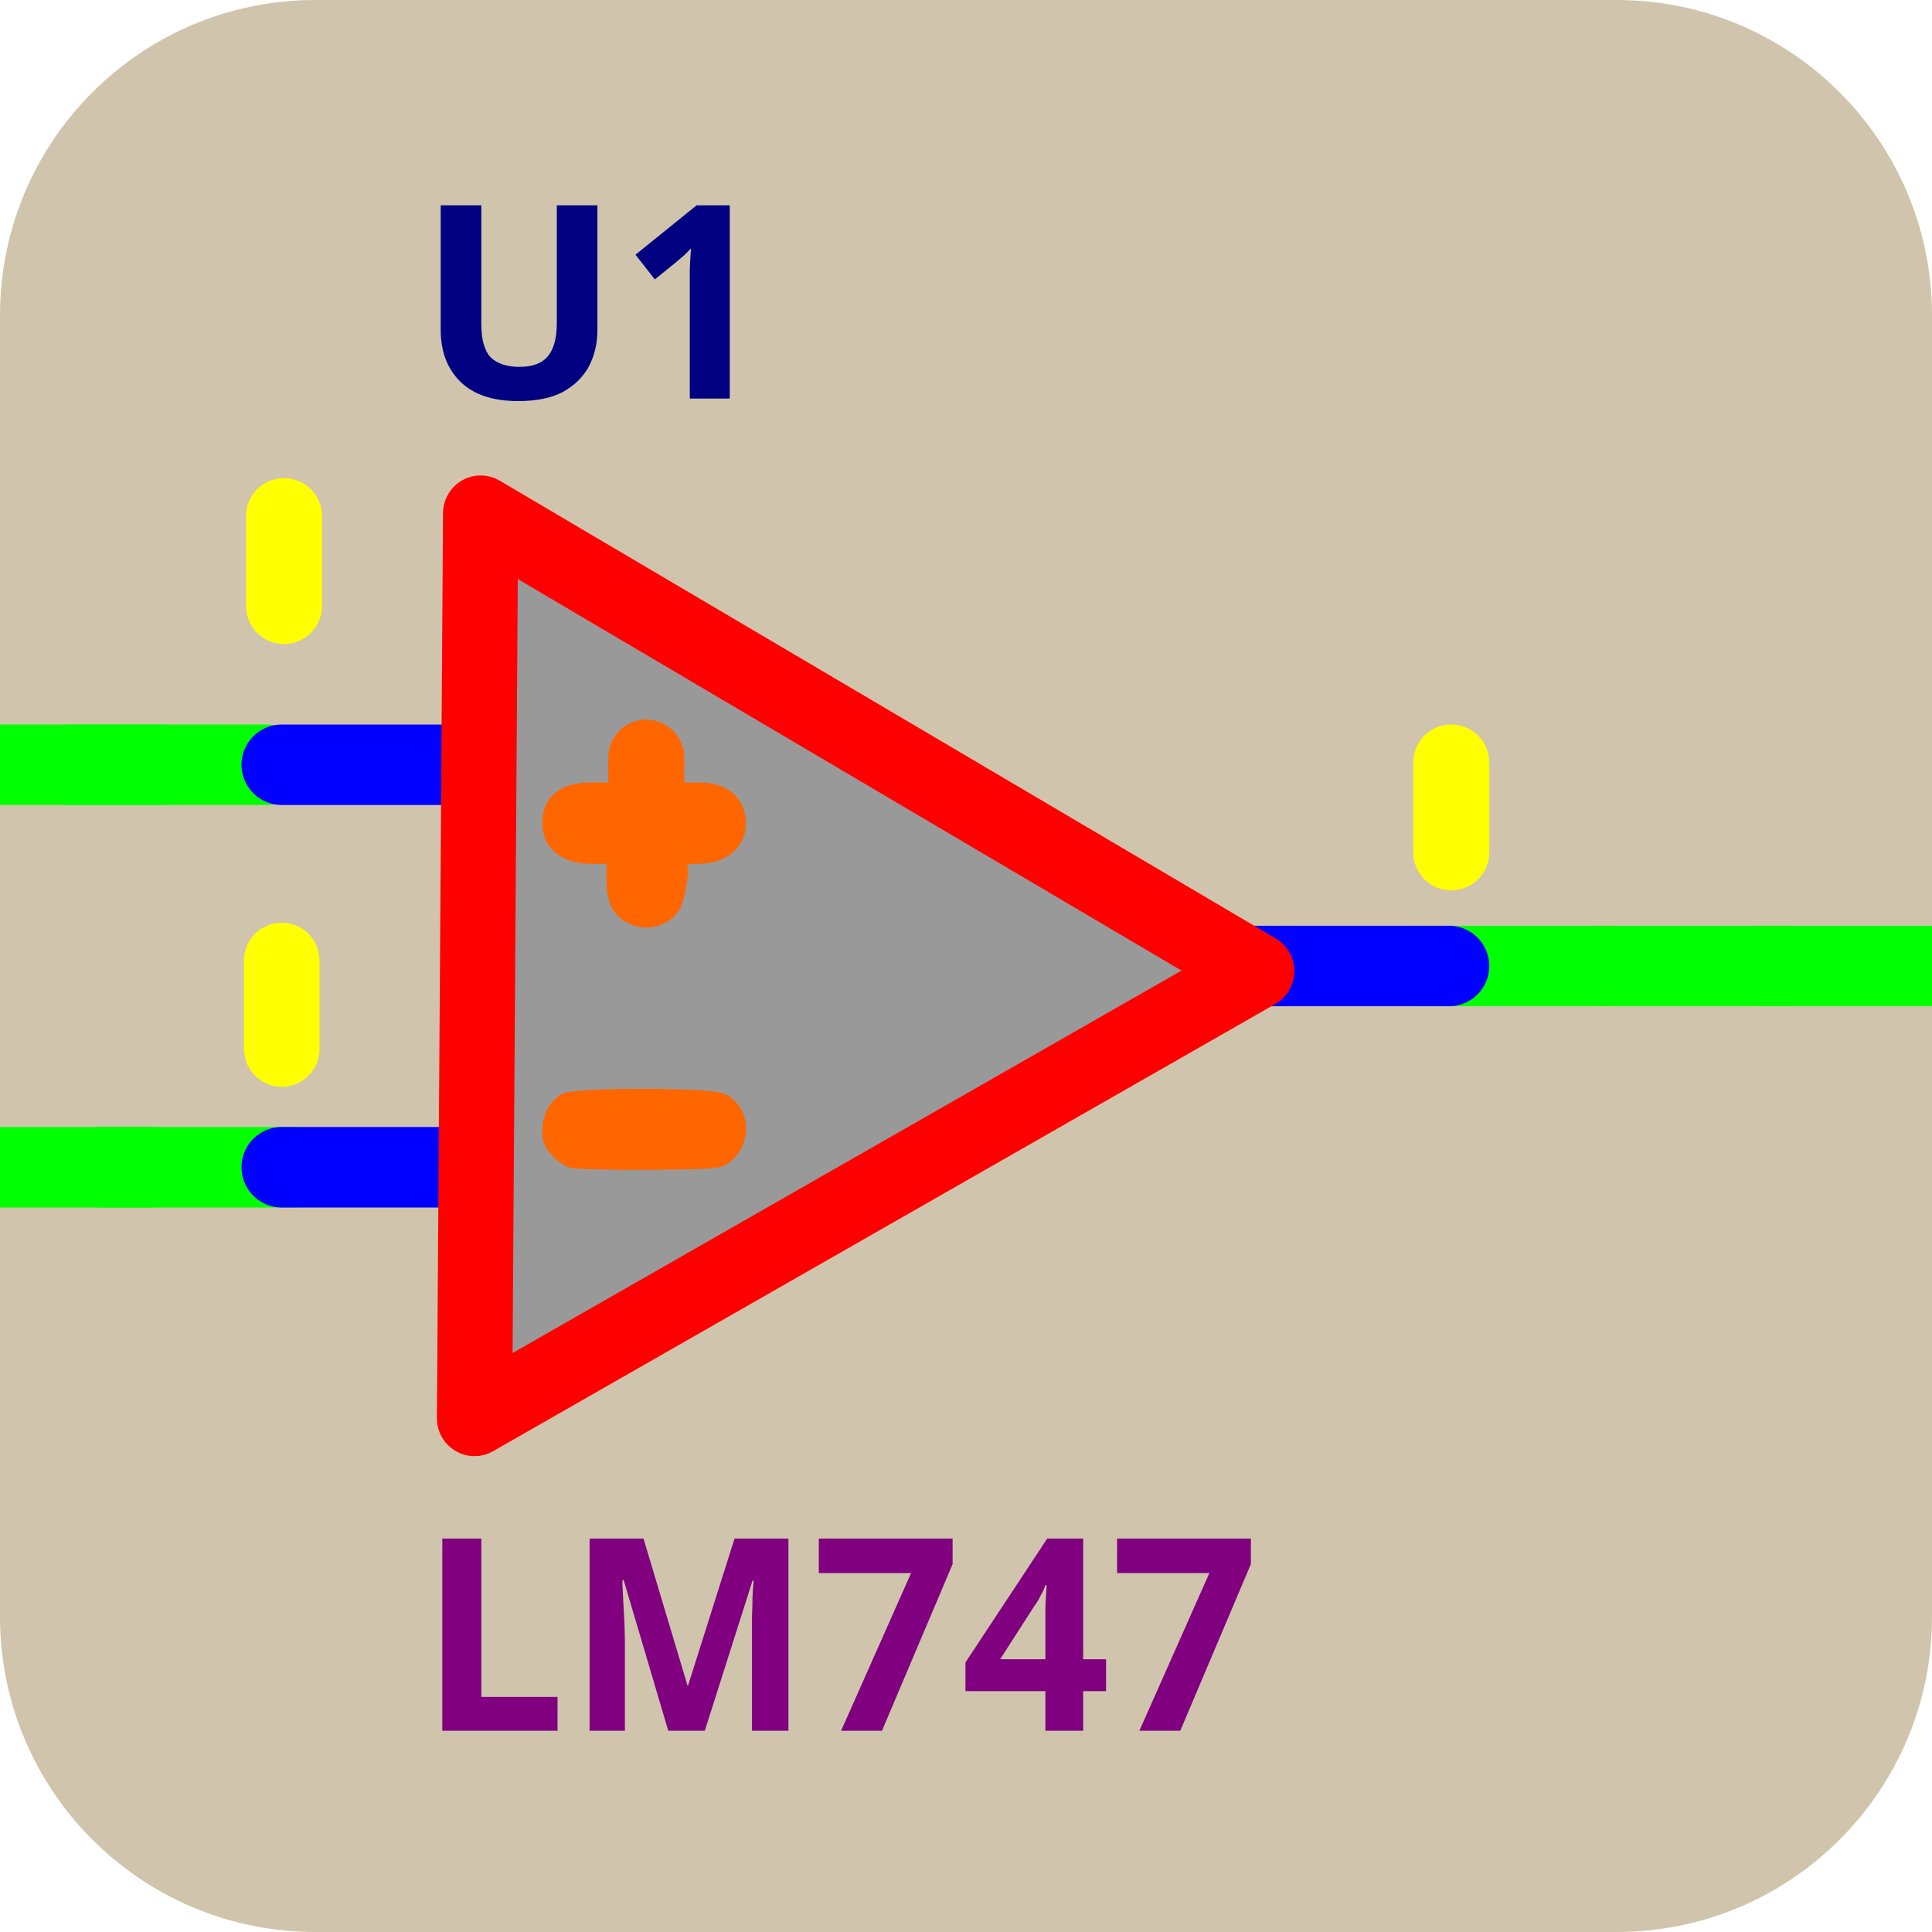
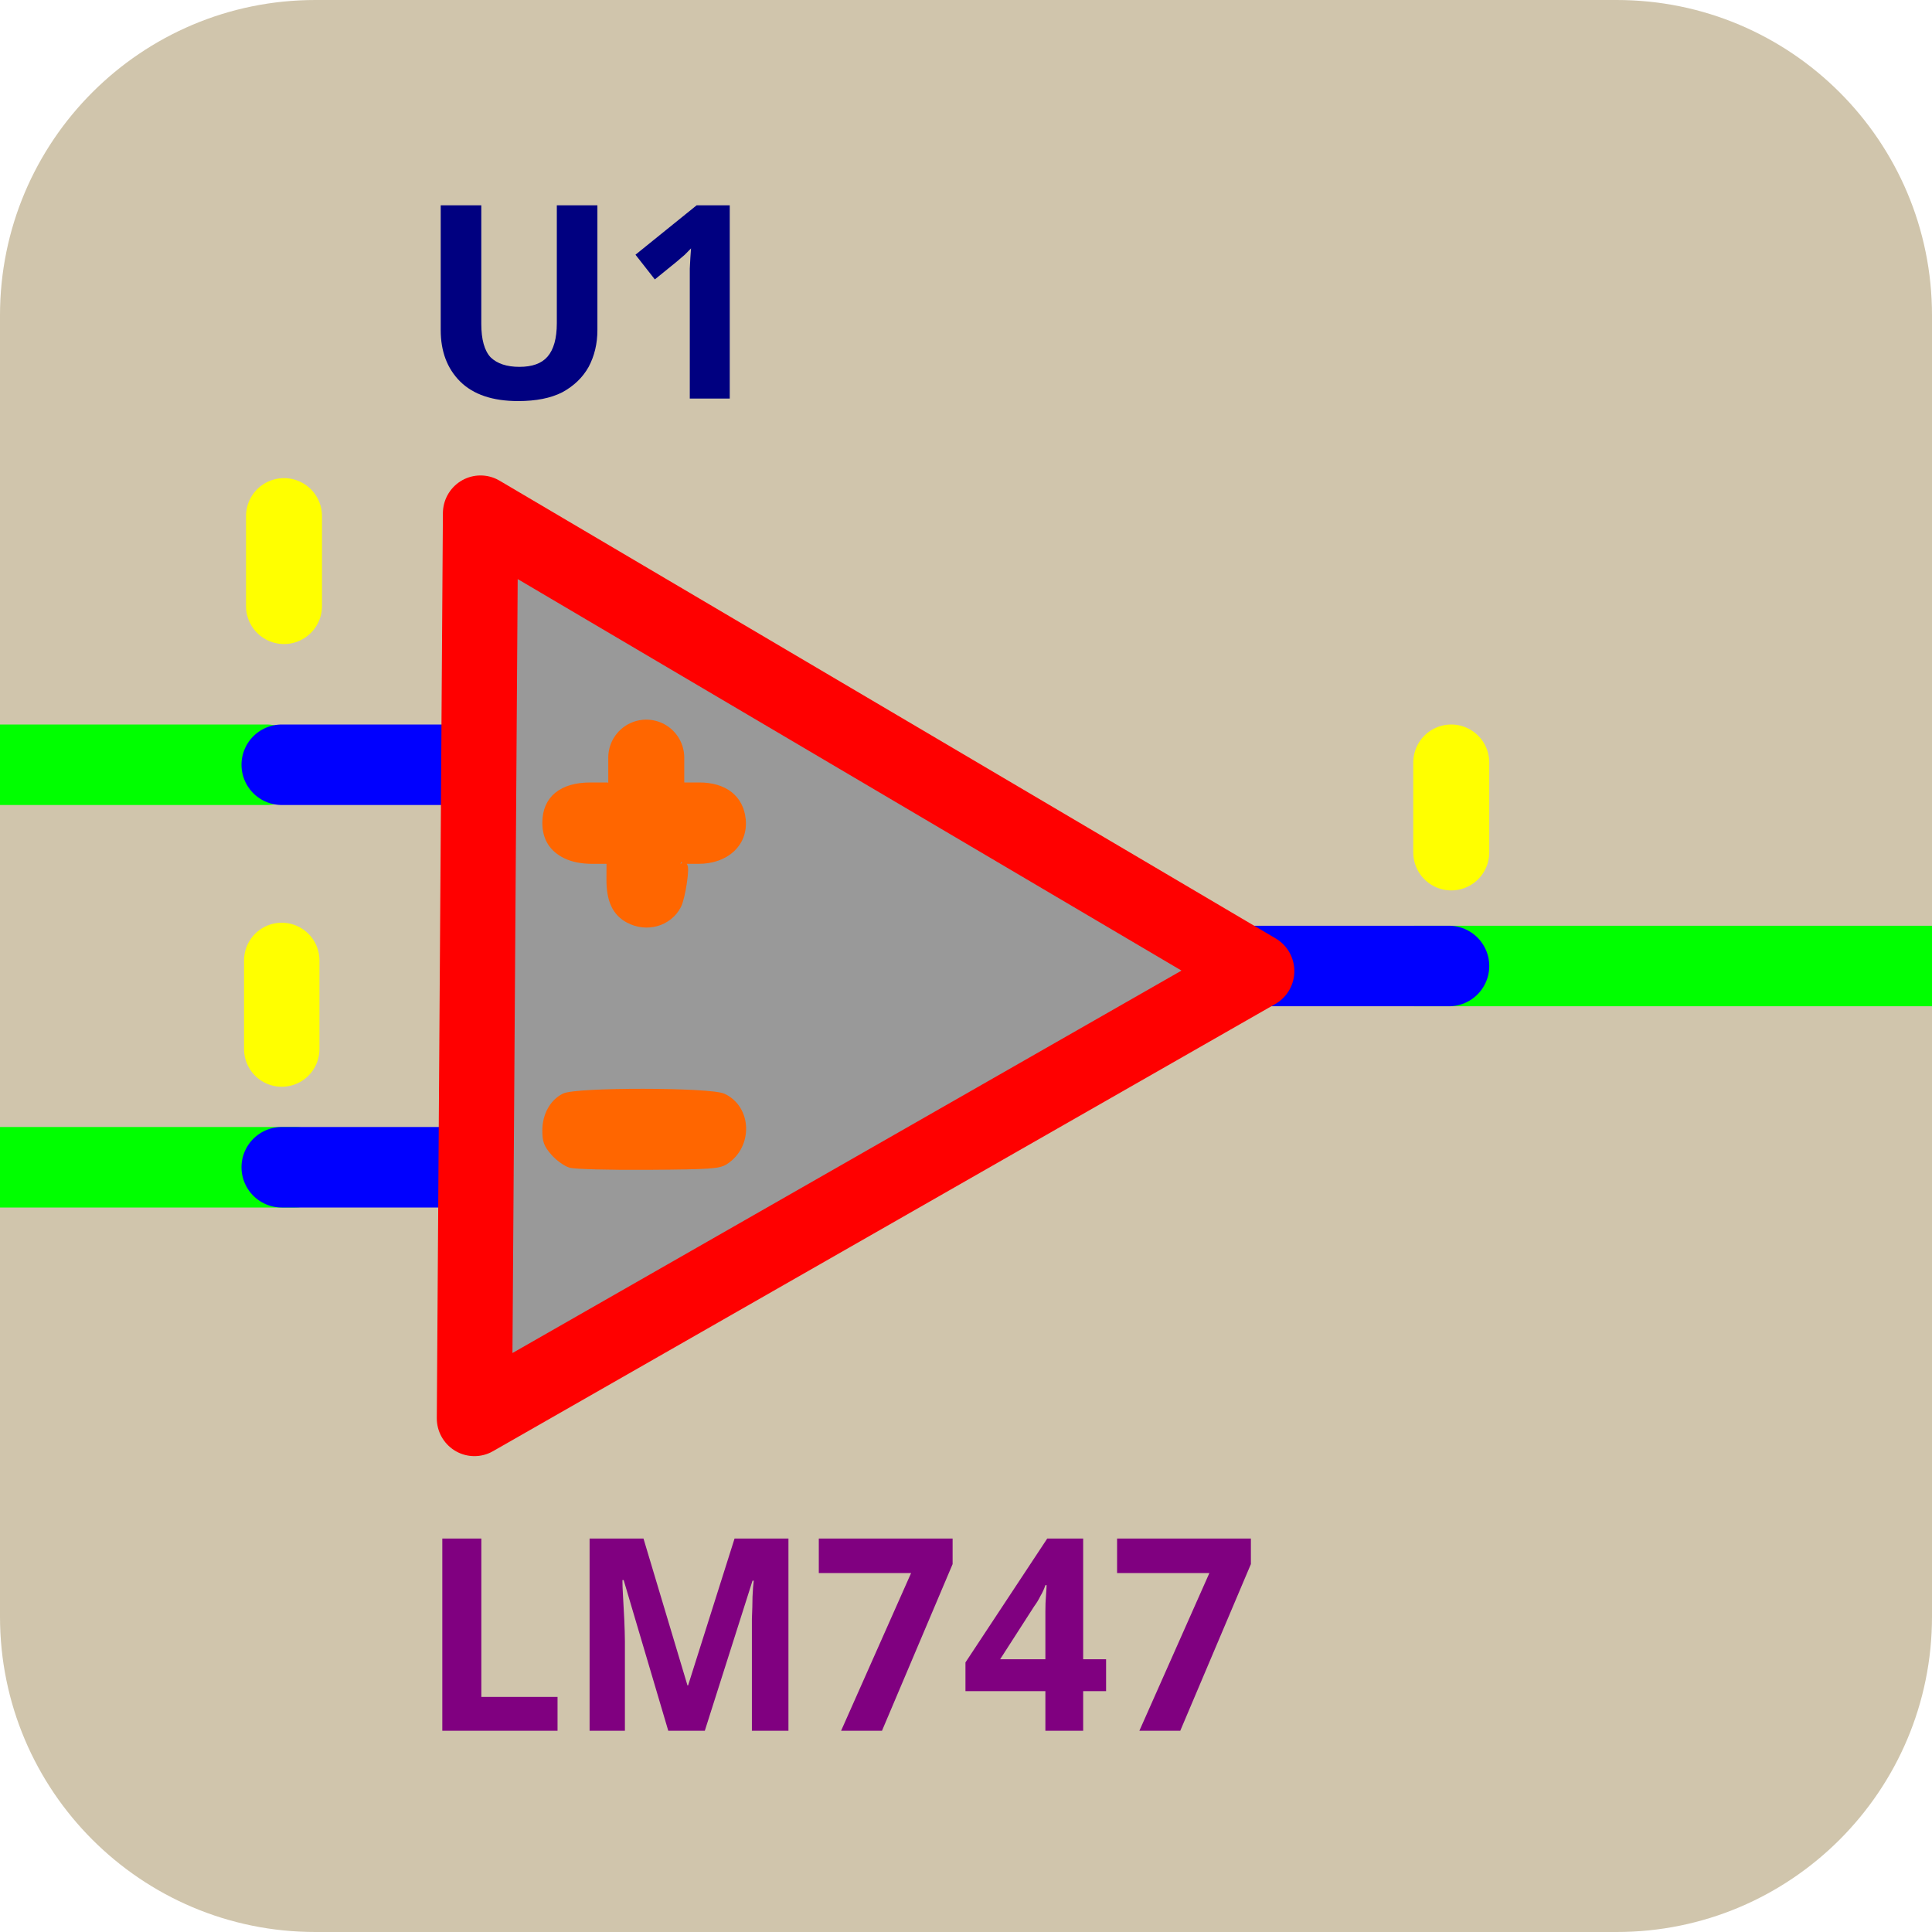
- <svg xmlns="http://www.w3.org/2000/svg" id="Слой_1" data-name="Слой 1" viewBox="0 0 48 48" version="1.1" width="64" height="64">
-   <defs id="defs5">
-     <style id="style3">.cls-1{fill:#b9b9b9;}.cls-2,.cls-3,.cls-4,.cls-5{fill:none;stroke-linejoin:round;}.cls-2,.cls-5{stroke:#333;}.cls-2,.cls-3{stroke-linecap:round;}.cls-2,.cls-4,.cls-5{stroke-width:1.91px;}.cls-3,.cls-4{stroke:#545454;}.cls-3{stroke-width:0.955px;}.cls-5{stroke-linecap:square;}.cls-6{fill:#333;}.cls-7{fill:#1a81c4;}</style>
-     <clipPath clipPathUnits="userSpaceOnUse" id="clipPath934">
-       <rect style="fill:#e5d7c7;fill-opacity:1;stroke-width:2;stroke-linejoin:round" id="rect936" width="48" height="48" x="0" y="0" rx="7.834" />
+ <svg xmlns="http://www.w3.org/2000/svg" data-name="Слой 1" viewBox="0 0 48 48">
+   <defs>
+     <clipPath id="a" clipPathUnits="userSpaceOnUse">
+       <rect width="48" height="48" fill="#e5d7c7" stroke-linejoin="round" stroke-width="2" rx="7.834" />
    </clipPath>
  </defs>
-   <g id="g903" clip-path="url(#clipPath909)">
-     <g id="g881">
-       <g id="g904" clip-path="url(#clipPath934)">
-         <rect style="fill:#d0c5ac;fill-opacity:1;stroke-width:2;stroke-linejoin:round;stroke-miterlimit:4;stroke-dasharray:none" id="rect853" width="48" height="48" x="0" y="0" rx="7.834" />
-         <line class="cls-2" x1="-1.088" y1="29" x2="3.742" y2="29" id="line41-1-8" style="fill:#00ff00;stroke:#00ff00;stroke-width:2;stroke-linecap:round;stroke-linejoin:round;stroke-miterlimit:4;stroke-dasharray:none;stroke-opacity:1" />
-         <line class="cls-2" x1="2.5" y1="29" x2="7.33" y2="29" id="line41-1" style="fill:#00ff00;stroke:#00ff00;stroke-width:2;stroke-linecap:round;stroke-linejoin:round;stroke-miterlimit:4;stroke-dasharray:none;stroke-opacity:1" />
-         <line class="cls-3" x1="7.056" y1="12.823" x2="7.056" y2="15.056" id="line19" style="fill:#ffff00;stroke:#ffff00;stroke-width:1.888;stroke-linecap:round;stroke-linejoin:round;stroke-miterlimit:4;stroke-dasharray:none;stroke-opacity:1" />
-         <line class="cls-3" x1="36.056" y1="18.944" x2="36.056" y2="21.177" id="line19-0" style="fill:#ffff00;stroke:#ffff00;stroke-width:1.888;stroke-linecap:round;stroke-linejoin:round;stroke-miterlimit:4;stroke-dasharray:none;stroke-opacity:1" />
-         <path id="line35" style="fill:none;stroke:#333333;stroke-width:2;stroke-linecap:round;stroke-linejoin:round;stroke-miterlimit:4;stroke-dasharray:none;stroke-opacity:1" d="m 23,26.6 -7.46,4.52" />
-         <line class="cls-2" x1="7" y1="29" x2="11.83" y2="29" id="line41" style="fill:#0000ff;stroke:#0000ff;stroke-width:2;stroke-linecap:round;stroke-linejoin:round;stroke-miterlimit:4;stroke-dasharray:none;stroke-opacity:1" />
-         <line class="cls-2" x1="-7.029" y1="30.969" x2="-2.199" y2="30.969" id="line41-3" style="fill:none;stroke:#333333;stroke-width:2;stroke-linecap:round;stroke-linejoin:round;stroke-miterlimit:4;stroke-dasharray:none;stroke-opacity:1" />
-         <line class="cls-3" x1="16.056" y1="19.823" x2="16.056" y2="22.056" id="line19-2-2-3" style="fill:none;stroke:#5a5a5a;stroke-width:1.888;stroke-linecap:round;stroke-linejoin:round;stroke-miterlimit:4;stroke-dasharray:none;stroke-opacity:1" />
-         <line class="cls-3" x1="16.677" y1="20.444" x2="14.444" y2="20.444" id="line19-2" style="fill:none;stroke:#5a5a5a;stroke-width:1.888;stroke-linecap:round;stroke-linejoin:round;stroke-miterlimit:4;stroke-dasharray:none;stroke-opacity:1" />
-         <line class="cls-3" x1="17.556" y1="20.444" x2="15.323" y2="20.444" id="line19-2-7" style="fill:none;stroke:#5a5a5a;stroke-width:1.888;stroke-linecap:round;stroke-linejoin:round;stroke-miterlimit:4;stroke-dasharray:none;stroke-opacity:1" />
-         <line class="cls-3" x1="16.677" y1="28.056" x2="14.444" y2="28.056" id="line19-2-6" style="fill:none;stroke:#5a5a5a;stroke-width:1.888;stroke-linecap:round;stroke-linejoin:round;stroke-miterlimit:4;stroke-dasharray:none;stroke-opacity:1" />
-         <line class="cls-3" x1="17.556" y1="28.056" x2="15.323" y2="28.056" id="line19-2-6-5" style="fill:none;stroke:#5a5a5a;stroke-width:1.888;stroke-linecap:round;stroke-linejoin:round;stroke-miterlimit:4;stroke-dasharray:none;stroke-opacity:1" />
-         <line class="cls-3" x1="7" y1="23.862" x2="7" y2="26.063" id="line19-9" style="fill:#ffff00;stroke:#ffff00;stroke-width:1.874;stroke-linecap:round;stroke-linejoin:round;stroke-miterlimit:4;stroke-dasharray:none;stroke-opacity:1" />
-         <line class="cls-3" x1="-5" y1="16.883" x2="-5" y2="19.117" id="line19-3" style="fill:none;stroke:#5a5a5a;stroke-width:1.888;stroke-linecap:round;stroke-linejoin:round;stroke-miterlimit:4;stroke-dasharray:none;stroke-opacity:1" />
-         <text xml:space="preserve" style="font-style:normal;font-variant:normal;font-weight:bold;font-stretch:normal;font-size:6.678px;line-height:1.25;font-family:sans-serif;-inkscape-font-specification:'sans-serif, Bold';font-variant-ligatures:normal;font-variant-caps:normal;font-variant-numeric:normal;font-variant-east-asian:normal;letter-spacing:0px;word-spacing:0px;fill:#000080;fill-opacity:1;stroke:none;stroke-width:0.319;stroke-miterlimit:4;stroke-dasharray:none" x="10.469" y="9.831" id="text11604" transform="scale(0.9925881,1.007467)">
-           <tspan id="tspan14744" x="10.469" y="9.831" style="fill:#000080;stroke-width:0.319">U1</tspan>
-         </text>
-         <text xml:space="preserve" style="font-style:normal;font-variant:normal;font-weight:bold;font-stretch:normal;font-size:6.576px;line-height:1.25;font-family:sans-serif;-inkscape-font-specification:'sans-serif, Bold';font-variant-ligatures:normal;font-variant-caps:normal;font-variant-numeric:normal;font-variant-east-asian:normal;letter-spacing:0px;word-spacing:0px;fill:#800080;fill-opacity:1;stroke:none;stroke-width:0.314;stroke-miterlimit:4;stroke-dasharray:none" x="10.564" y="42.356" id="text11604-1" transform="scale(0.9850162,1.015212)">
-           <tspan id="tspan14817" x="10.564" y="42.356" style="fill:#800080;stroke-width:0.314">LM747</tspan>
-         </text>
-         <line class="cls-2" x1="1.794" y1="19" x2="6.624" y2="19" id="line41-1-7" style="fill:#00ff00;stroke:#00ff00;stroke-width:2;stroke-linecap:round;stroke-linejoin:round;stroke-miterlimit:4;stroke-dasharray:none;stroke-opacity:1" />
-         <line class="cls-2" x1="-0.83" y1="19" x2="4" y2="19" id="line41-1-7-6" style="fill:#00ff00;stroke:#00ff00;stroke-width:2;stroke-linecap:round;stroke-linejoin:round;stroke-miterlimit:4;stroke-dasharray:none;stroke-opacity:1" />
-         <line class="cls-2" x1="35.17" y1="24" x2="40" y2="24" id="line41-1-7-0" style="fill:#00ff00;stroke:#00ff00;stroke-width:2;stroke-linecap:round;stroke-linejoin:round;stroke-miterlimit:4;stroke-dasharray:none;stroke-opacity:1" />
-         <line class="cls-2" x1="39.67" y1="24" x2="44.5" y2="24" id="line41-1-7-0-3" style="fill:#00ff00;stroke:#00ff00;stroke-width:2;stroke-linecap:round;stroke-linejoin:round;stroke-miterlimit:4;stroke-dasharray:none;stroke-opacity:1" />
-         <line class="cls-2" x1="43.67" y1="24" x2="48.5" y2="24" id="line41-1-7-0-8" style="fill:#00ff00;stroke:#00ff00;stroke-width:2;stroke-linecap:round;stroke-linejoin:round;stroke-miterlimit:4;stroke-dasharray:none;stroke-opacity:1" />
-         <line class="cls-2" x1="7" y1="19" x2="11.83" y2="19" id="line41-7" style="fill:#0000ff;stroke:#0000ff;stroke-width:2;stroke-linecap:round;stroke-linejoin:round;stroke-miterlimit:4;stroke-dasharray:none;stroke-opacity:1" />
-         <line class="cls-2" x1="31.17" y1="24" x2="36" y2="24" id="line41-0" style="fill:#0000ff;stroke:#0000ff;stroke-width:2;stroke-linecap:round;stroke-linejoin:round;stroke-miterlimit:4;stroke-dasharray:none;stroke-opacity:1" />
-         <path style="fill:#999999;fill-opacity:1;stroke:#ff0000;stroke-width:0.677;stroke-linejoin:round;stroke-miterlimit:4;stroke-dasharray:none;stroke-opacity:1" id="path2163" d="m 7.345,18.784 -7.039,4.001 0.055,-8.097 z" transform="matrix(2.760839,0,0,2.776915,10.94442,-28.03475)" />
-         <path style="fill:#ff6600;fill-opacity:1;stroke:#ff6600;stroke-width:0.221;stroke-linejoin:round;stroke-miterlimit:4;stroke-dasharray:none;stroke-opacity:1" d="m 18.902,38.576 c -0.153,-0.046 -0.402,-0.224 -0.552,-0.396 -0.224,-0.255 -0.274,-0.389 -0.274,-0.729 3.94e-4,-0.498 0.233,-0.925 0.61,-1.12 0.399,-0.206 4.838,-0.202 5.275,0.005 0.828,0.393 0.866,1.605 0.067,2.129 -0.217,0.142 -0.493,0.161 -2.545,0.176 -1.266,0.009 -2.427,-0.021 -2.581,-0.066 z" id="path7680" transform="scale(0.75)" />
-         <line class="cls-3" x1="16.056" y1="18.823" x2="16.056" y2="21.056" id="line19-2-2" style="fill:#ff6600;stroke:#ff6600;stroke-width:1.888;stroke-linecap:round;stroke-linejoin:round;stroke-miterlimit:4;stroke-dasharray:none;stroke-opacity:1" />
-         <path style="fill:#ff6600;fill-opacity:1;stroke:#ff6600;stroke-width:0.221;stroke-linejoin:round;stroke-miterlimit:4;stroke-dasharray:none;stroke-opacity:1" d="m 22.672,27.268 v -1.237 h 0.491 c 0.837,0 1.364,0.414 1.43,1.124 0.073,0.783 -0.539,1.35 -1.457,1.351 l -0.464,1.37e-4 z" id="path7602" transform="scale(0.75)" />
-         <path style="fill:#ff6600;fill-opacity:1;stroke:#ff6600;stroke-width:0.221;stroke-linejoin:round;stroke-miterlimit:4;stroke-dasharray:none;stroke-opacity:1" d="m 18.735,28.329 c -0.442,-0.219 -0.66,-0.574 -0.66,-1.074 6.75e-4,-0.786 0.534,-1.224 1.489,-1.224 h 0.534 l 0.027,1.238 0.027,1.238 -0.53,-2.12e-4 c -0.352,-1.41e-4 -0.65,-0.06 -0.887,-0.177 z" id="path7563" transform="scale(0.75)" />
-         <path style="fill:#ff6600;fill-opacity:1;stroke:#ff6600;stroke-width:0.221;stroke-linejoin:round;stroke-miterlimit:4;stroke-dasharray:none;stroke-opacity:1" d="M 20.821,30.465 C 20.388,30.233 20.196,29.82 20.199,29.125 l 0.002,-0.576 0.152,0.246 c 0.084,0.135 0.321,0.328 0.528,0.428 0.508,0.246 0.977,0.166 1.407,-0.24 0.176,-0.166 0.339,-0.301 0.363,-0.301 0.097,0 -0.059,1.051 -0.196,1.315 -0.3,0.58 -1.034,0.79 -1.635,0.468 z" id="path7641" transform="scale(0.75)" />
-       </g>
+   <g clip-path="url(#clipPath909)">
+     <g clip-path="url(#a)">
+       <rect width="48" height="48" fill="#d0c5ac" rx="7.834" />
+       <path fill="#0f0" stroke="#0f0" stroke-linecap="round" stroke-linejoin="round" stroke-width="2" d="M-1.088 29h4.83M2.5 29h4.83" class="cls-2" />
+       <path fill="#ff0" stroke="#ff0" stroke-linecap="round" stroke-linejoin="round" stroke-width="1.888" d="M7.056 12.823v2.234M36.056 18.944v2.234" class="cls-3" />
+       <path fill="none" stroke="#333" stroke-linecap="round" stroke-linejoin="round" stroke-width="2" d="m23 26.6-7.46 4.52" />
+       <path fill="#00f" stroke="#00f" stroke-linecap="round" stroke-linejoin="round" stroke-width="2" d="M7 29h4.83" class="cls-2" />
+       <path fill="none" stroke="#333" stroke-linecap="round" stroke-linejoin="round" stroke-width="2" d="M-7.029 30.969h4.83" class="cls-2" />
+       <path fill="none" stroke="#5a5a5a" stroke-linecap="round" stroke-linejoin="round" stroke-width="1.888" d="M16.056 19.823v2.234m.621-1.612H14.444m3.112 0h-2.234m1.355 7.612H14.444m3.112 0h-2.234" class="cls-3" />
+       <path fill="#ff0" stroke="#ff0" stroke-linecap="round" stroke-linejoin="round" stroke-width="1.874" d="M7 23.862v2.201" class="cls-3" />
+       <path fill="none" stroke="#5a5a5a" stroke-linecap="round" stroke-linejoin="round" stroke-width="1.888" d="M-5 16.883v2.234" class="cls-3" />
+       <text xml:space="preserve" x="10.469" y="9.831" fill="#000080" stroke-width=".319" font-family="sans-serif" font-size="6.678" font-weight="700" letter-spacing="0" style="line-height:1.25;-inkscape-font-specification:&quot;sans-serif, Bold&quot;;font-variant-ligatures:normal;font-variant-caps:normal;font-variant-numeric:normal;font-variant-east-asian:normal" transform="scale(0.9925881,1.007467)" word-spacing="0">
+         <tspan x="10.469" y="9.831">U1</tspan>
+       </text>
+       <text xml:space="preserve" x="10.564" y="42.356" fill="#800080" stroke-width=".314" font-family="sans-serif" font-size="6.576" font-weight="700" letter-spacing="0" style="line-height:1.25;-inkscape-font-specification:&quot;sans-serif, Bold&quot;;font-variant-ligatures:normal;font-variant-caps:normal;font-variant-numeric:normal;font-variant-east-asian:normal" transform="scale(0.9850162,1.015212)" word-spacing="0">
+         <tspan x="10.564" y="42.356">LM747</tspan>
+       </text>
+       <path fill="#0f0" stroke="#0f0" stroke-linecap="round" stroke-linejoin="round" stroke-width="2" d="M1.794 19h4.83m-7.454 0H4m31.17 5H40m-.33 0H44.5m-.83 0H48.5" class="cls-2" />
+       <path fill="#00f" stroke="#00f" stroke-linecap="round" stroke-linejoin="round" stroke-width="2" d="M7 19h4.83m19.34 5H36" class="cls-2" />
+       <path fill="#999" stroke="#f00" stroke-linejoin="round" stroke-width=".677" d="M7.345 18.784.305 22.785l.055-8.097z" transform="matrix(2.760839,0,0,2.776915,10.94442,-28.03475)" />
+       <path fill="#f60" stroke="#f60" stroke-linejoin="round" stroke-width=".166" d="M14.176 28.932c-.115-.034-.301-.168-.414-.297-.168-.191-.206-.291-.205-.547 0-.373.175-.693.458-.84.299-.155 3.629-.151 3.956.004.621.295.65 1.204.05 1.597-.163.107-.369.121-1.909.132-.95.007-1.821-.016-1.935-.05z" />
+       <path fill="#f60" stroke="#f60" stroke-linecap="round" stroke-linejoin="round" stroke-width="1.888" d="M16.056 18.823v2.234" class="cls-3" />
+       <path fill="#f60" stroke="#f60" stroke-linejoin="round" stroke-width=".166" d="M17.004 20.451V19.523h.368c.628 0 1.023.311 1.073.843.055.587-.404 1.013-1.093 1.013l-.348 0zm-2.952.796c-.331-.164-.495-.431-.495-.806.001-.589.4-.918 1.117-.918h.401l.02.928.02.928-.398-0c-.264-0-.488-.045-.665-.132zm1.564 1.602c-.325-.174-.468-.484-.466-1.005l.002-.432.114.184c.063.101.241.246.396.321.381.184.733.124 1.055-.18.132-.124.254-.226.273-.226.073 0-.044.788-.147.987-.225.435-.775.593-1.226.351z" />
    </g>
  </g>
</svg>
